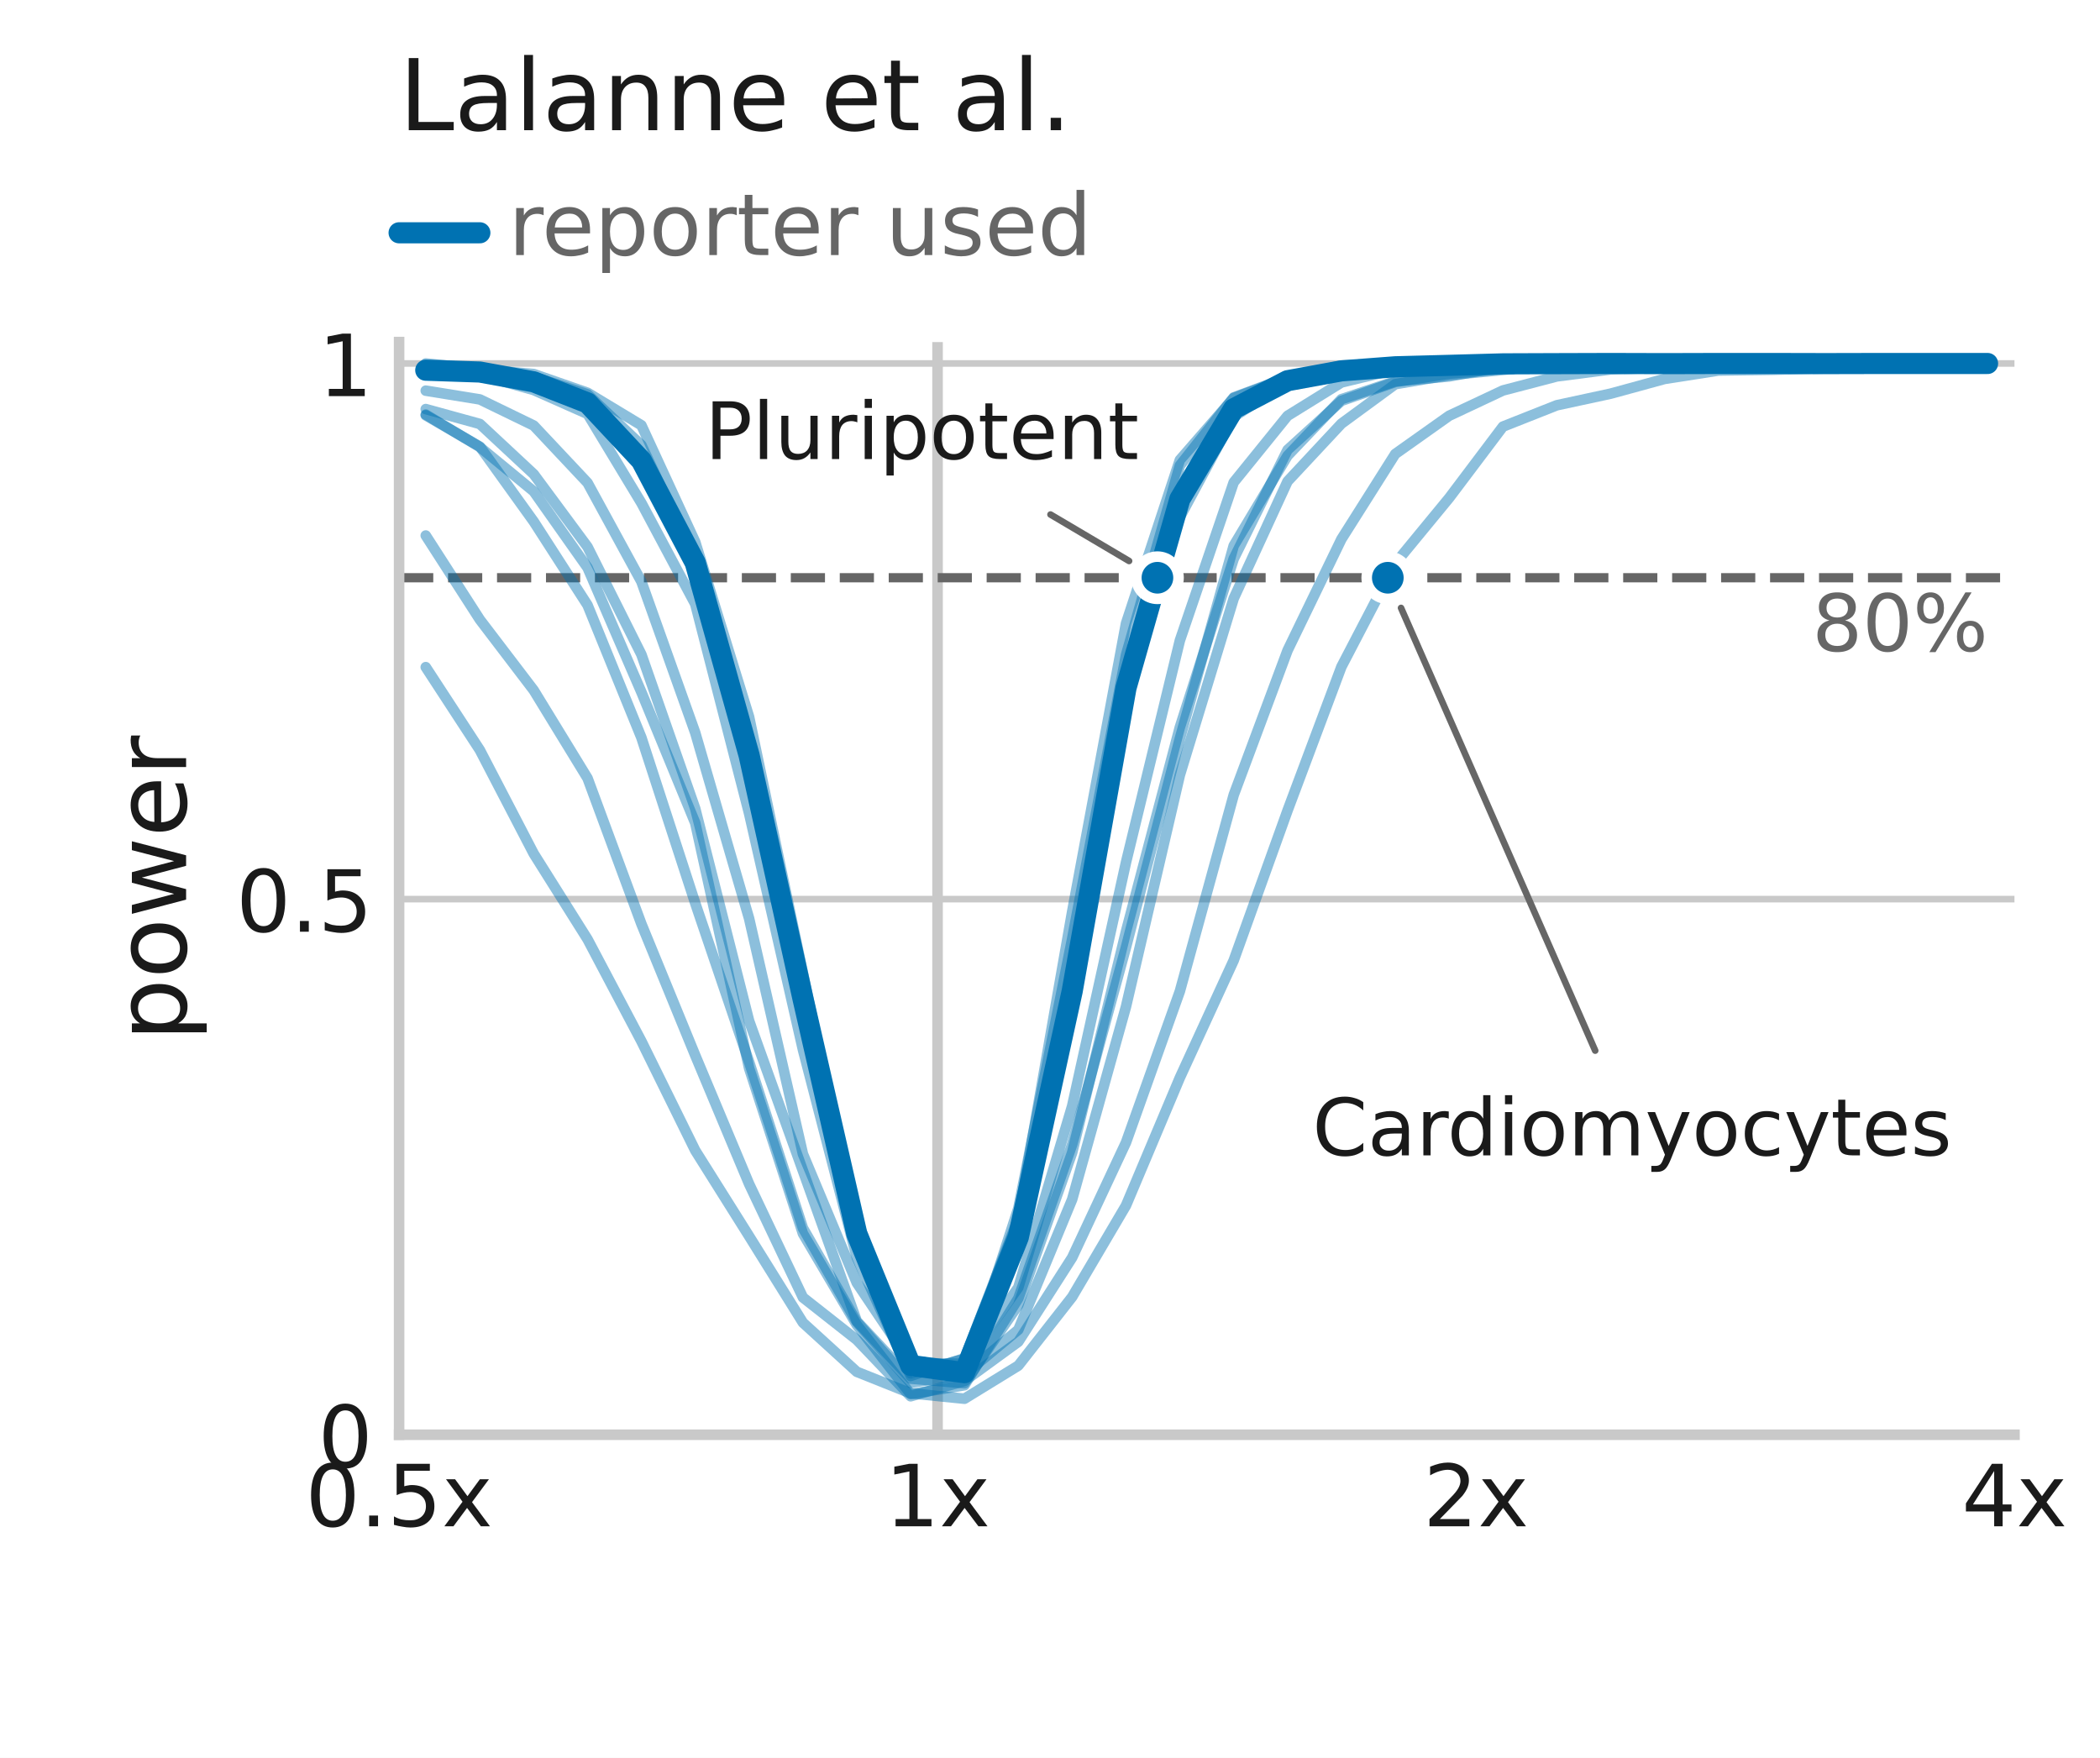
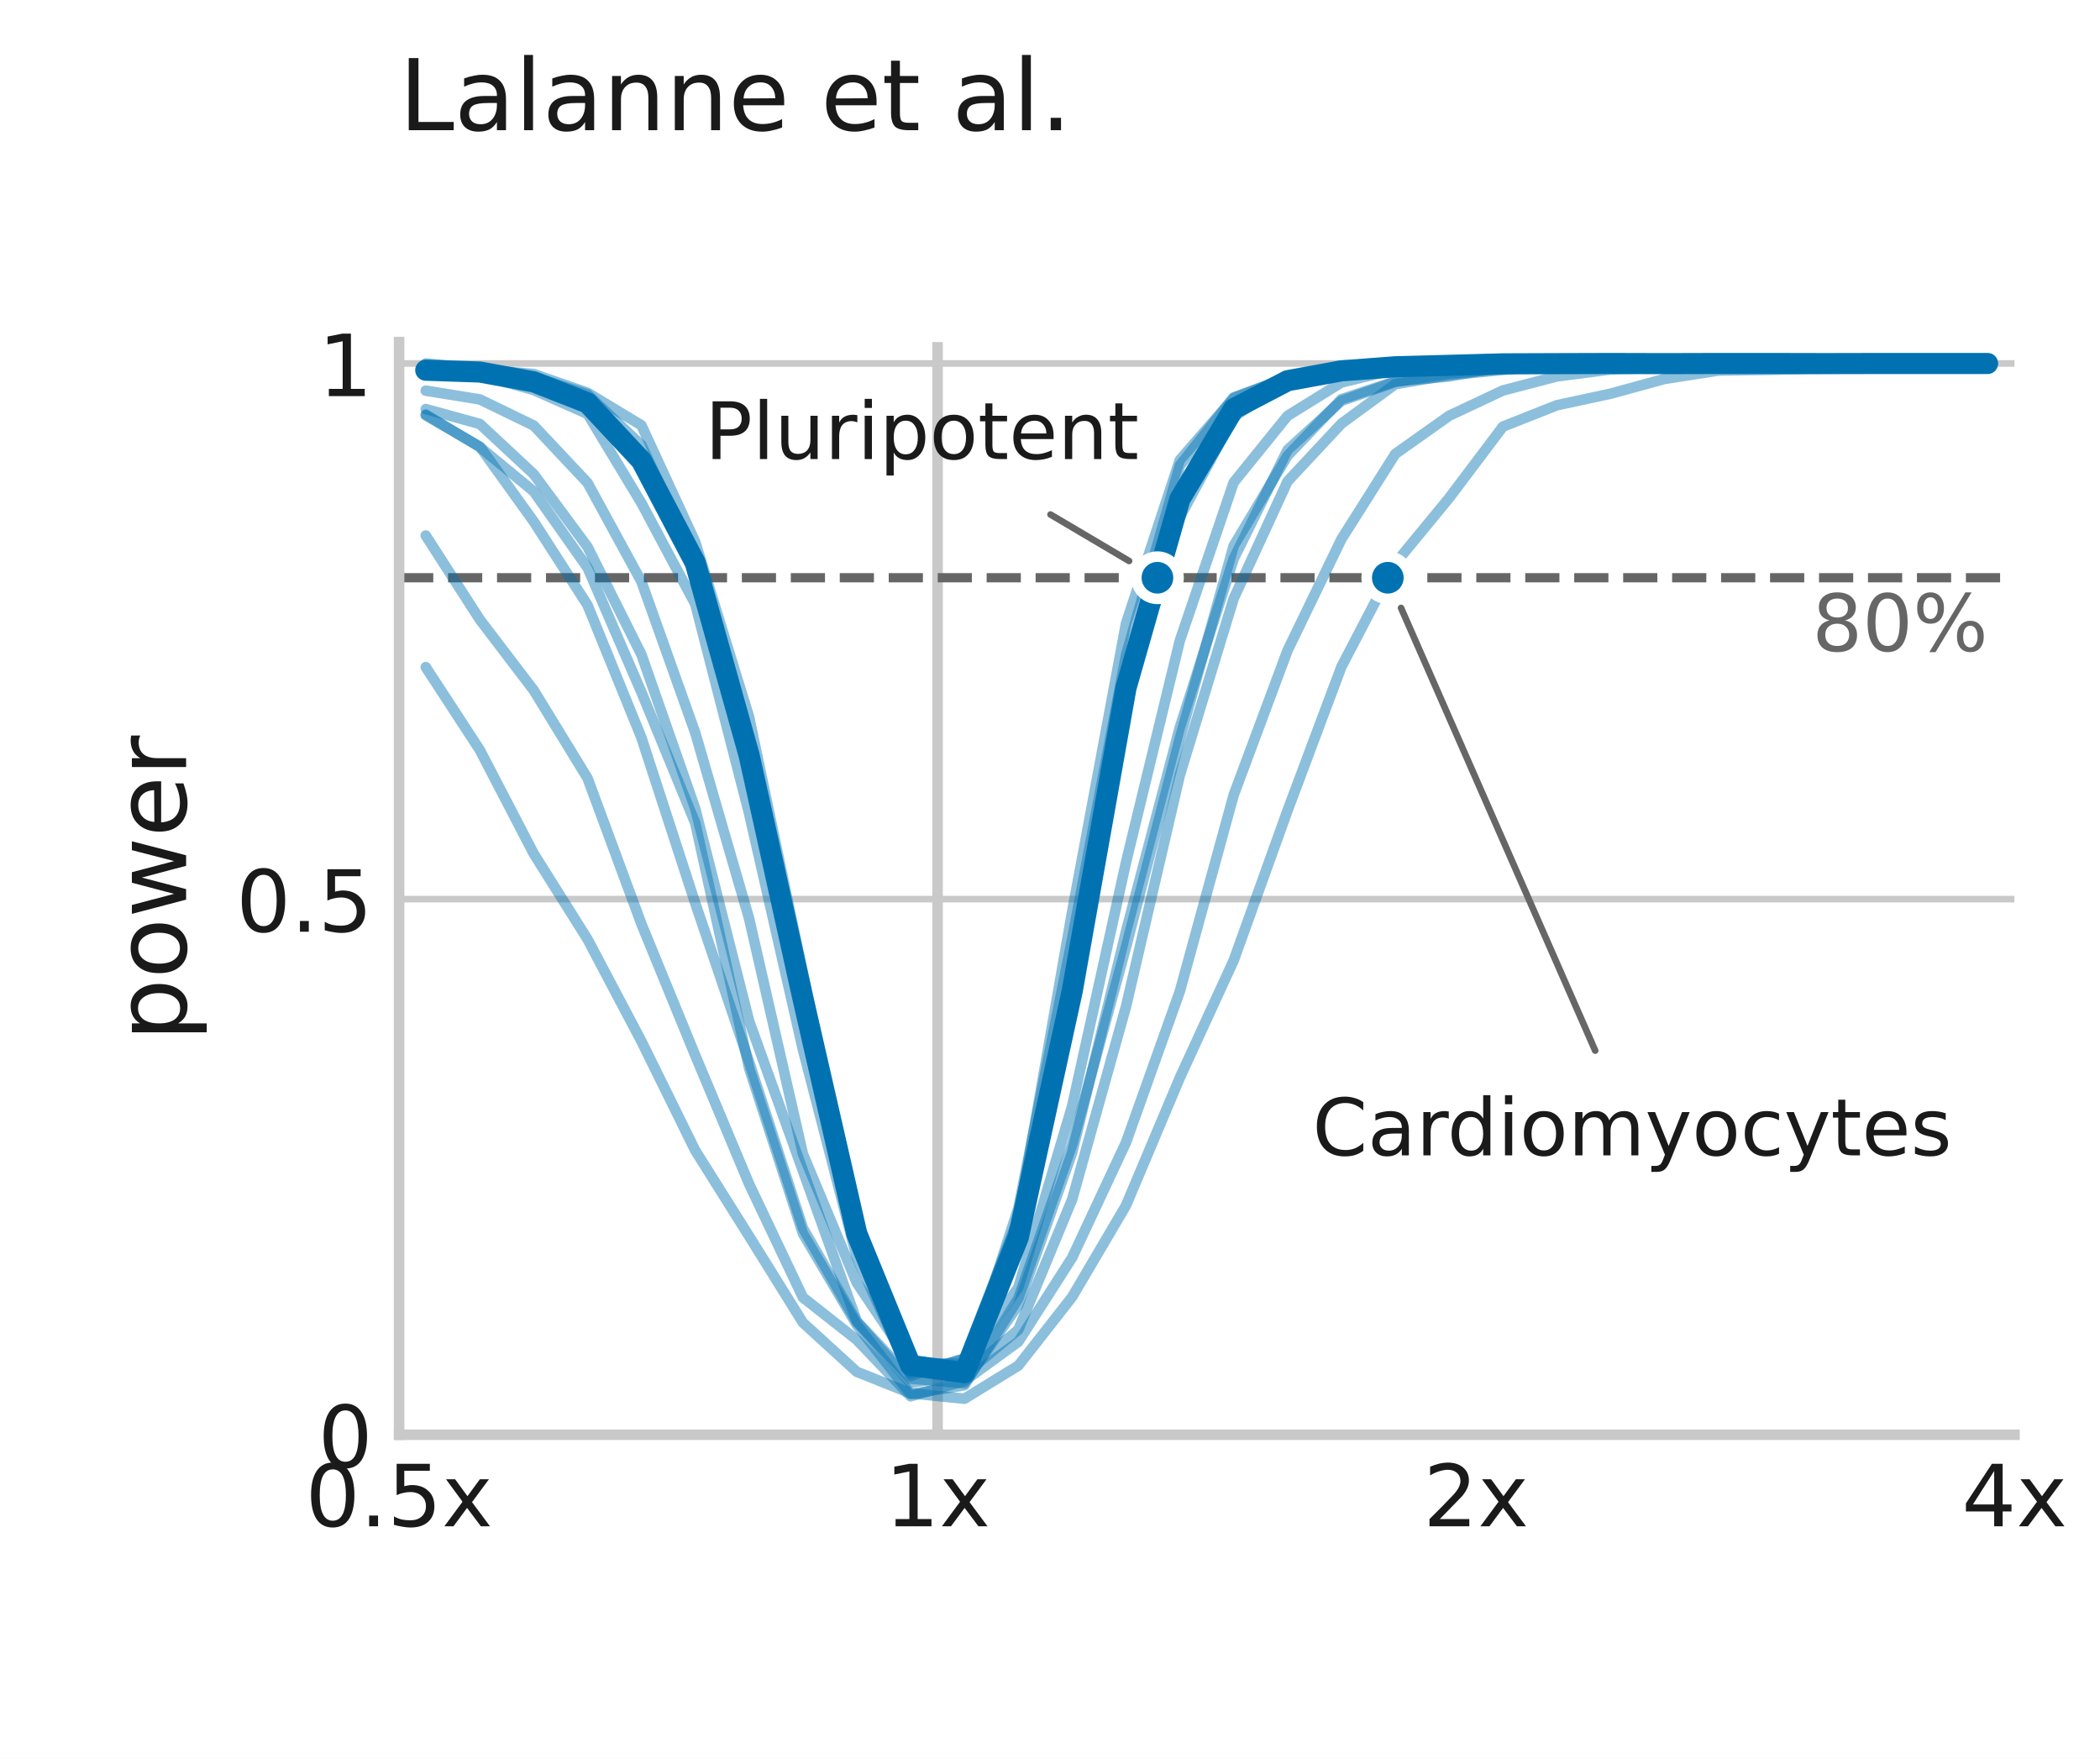
<svg xmlns="http://www.w3.org/2000/svg" xmlns:xlink="http://www.w3.org/1999/xlink" width="159.12pt" height="133.2pt" viewBox="0 0 159.12 133.2" version="1.1">
  <defs>
    <style type="text/css">*{stroke-linejoin: round; stroke-linecap: butt}</style>
  </defs>
  <g id="figure_1">
    <g id="patch_1">
      <path d="M 0 133.2  L 159.12 133.2  L 159.12 0  L 0 0  z " style="fill: #ffffff" />
    </g>
    <g id="axes_1">
      <g id="patch_2">
        <path d="M 30.24 108.72  L 152.64 108.72  L 152.64 25.92  L 30.24 25.92  z " style="fill: #ffffff" />
      </g>
      <g id="matplotlib.axis_1">
        <g id="xtick_1">
          <g id="line2d_1" />
          <g id="text_1">
            <text style="font-size: 6.5px; font-family: 'DejaVu Sans', 'Bitstream Vera Sans', 'Computer Modern Sans Serif', 'Lucida Grande', 'Verdana', 'Geneva', 'Lucid', 'Arial', 'Helvetica', 'Avant Garde', sans-serif; text-anchor: middle; fill: #1a1a1a" x="30.24" y="115.658" transform="rotate(-0 30.24 115.6585)">0.5x</text>
          </g>
        </g>
        <g id="xtick_2">
          <g id="line2d_2" />
          <g id="text_2">
            <text style="font-size: 6.5px; font-family: 'DejaVu Sans', 'Bitstream Vera Sans', 'Computer Modern Sans Serif', 'Lucida Grande', 'Verdana', 'Geneva', 'Lucid', 'Arial', 'Helvetica', 'Avant Garde', sans-serif; text-anchor: middle; fill: #1a1a1a" x="71.04" y="115.658" transform="rotate(-0 71.04 115.6585)">1x</text>
          </g>
        </g>
        <g id="xtick_3">
          <g id="line2d_3" />
          <g id="text_3">
            <text style="font-size: 6.5px; font-family: 'DejaVu Sans', 'Bitstream Vera Sans', 'Computer Modern Sans Serif', 'Lucida Grande', 'Verdana', 'Geneva', 'Lucid', 'Arial', 'Helvetica', 'Avant Garde', sans-serif; text-anchor: middle; fill: #1a1a1a" x="111.84" y="115.658" transform="rotate(-0 111.84 115.6585)">2x</text>
          </g>
        </g>
        <g id="xtick_4">
          <g id="line2d_4" />
          <g id="text_4">
            <text style="font-size: 6.5px; font-family: 'DejaVu Sans', 'Bitstream Vera Sans', 'Computer Modern Sans Serif', 'Lucida Grande', 'Verdana', 'Geneva', 'Lucid', 'Arial', 'Helvetica', 'Avant Garde', sans-serif; text-anchor: middle; fill: #1a1a1a" x="152.64" y="115.658" transform="rotate(-0 152.64 115.6585)">4x</text>
          </g>
        </g>
      </g>
      <g id="matplotlib.axis_2">
        <g id="ytick_1">
          <g id="line2d_5">
-             <path d="M 30.24 108.72  L 152.64 108.72  " clip-path="url(#p02b69f2398)" style="fill: none; stroke: #c9c9c9; stroke-width: 0.5; stroke-linecap: square" />
+             <path d="M 30.24 108.72  L 152.64 108.72  " clip-path="url(#pc4d79ce837)" style="fill: none; stroke: #c9c9c9; stroke-width: 0.5; stroke-linecap: square" />
          </g>
          <g id="line2d_6" />
          <g id="text_5">
            <text style="font-size: 6.5px; font-family: 'DejaVu Sans', 'Bitstream Vera Sans', 'Computer Modern Sans Serif', 'Lucida Grande', 'Verdana', 'Geneva', 'Lucid', 'Arial', 'Helvetica', 'Avant Garde', sans-serif; text-anchor: end; fill: #1a1a1a" x="28.24" y="111.189" transform="rotate(-0 28.24 111.1892)">0</text>
          </g>
        </g>
        <g id="ytick_2">
          <g id="line2d_7">
-             <path d="M 30.24 68.132  L 152.64 68.132  " clip-path="url(#p02b69f2398)" style="fill: none; stroke: #c9c9c9; stroke-width: 0.5; stroke-linecap: square" />
+             <path d="M 30.24 68.132  L 152.64 68.132  " clip-path="url(#pc4d79ce837)" style="fill: none; stroke: #c9c9c9; stroke-width: 0.5; stroke-linecap: square" />
          </g>
          <g id="line2d_8" />
          <g id="text_6">
            <text style="font-size: 6.5px; font-family: 'DejaVu Sans', 'Bitstream Vera Sans', 'Computer Modern Sans Serif', 'Lucida Grande', 'Verdana', 'Geneva', 'Lucid', 'Arial', 'Helvetica', 'Avant Garde', sans-serif; text-anchor: end; fill: #1a1a1a" x="28.24" y="70.601" transform="rotate(-0 28.24 70.601)">0.5</text>
          </g>
        </g>
        <g id="ytick_3">
          <g id="line2d_9">
-             <path d="M 30.24 27.544  L 152.64 27.544  " clip-path="url(#p02b69f2398)" style="fill: none; stroke: #c9c9c9; stroke-width: 0.5; stroke-linecap: square" />
+             <path d="M 30.24 27.544  L 152.64 27.544  " clip-path="url(#pc4d79ce837)" style="fill: none; stroke: #c9c9c9; stroke-width: 0.5; stroke-linecap: square" />
          </g>
          <g id="line2d_10" />
          <g id="text_7">
            <text style="font-size: 6.5px; font-family: 'DejaVu Sans', 'Bitstream Vera Sans', 'Computer Modern Sans Serif', 'Lucida Grande', 'Verdana', 'Geneva', 'Lucid', 'Arial', 'Helvetica', 'Avant Garde', sans-serif; text-anchor: end; fill: #1a1a1a" x="28.24" y="30.013" transform="rotate(-0 28.24 30.01277)">1</text>
          </g>
        </g>
        <g id="text_8">
          <text style="font-size: 7.5px; font-family: 'DejaVu Sans', 'Bitstream Vera Sans', 'Computer Modern Sans Serif', 'Lucida Grande', 'Verdana', 'Geneva', 'Lucid', 'Arial', 'Helvetica', 'Avant Garde', sans-serif; text-anchor: middle; fill: #1a1a1a" x="14.101" y="67.32" transform="rotate(-90 14.10121 67.32)">power</text>
        </g>
      </g>
      <g id="line2d_11">
-         <path d="M 71.04 108.72  L 71.04 25.92  " clip-path="url(#p02b69f2398)" style="fill: none; stroke: #c9c9c9; stroke-width: 0.8; stroke-linecap: square" />
+         <path d="M 71.04 108.72  L 71.04 25.92  " clip-path="url(#pc4d79ce837)" style="fill: none; stroke: #c9c9c9; stroke-width: 0.8; stroke-linecap: square" />
      </g>
      <g id="line2d_12">
-         <path d="M 30.24 43.779  L 152.64 43.779  " clip-path="url(#p02b69f2398)" style="fill: none; stroke-dasharray: 2.59,1.12; stroke-dashoffset: 0; stroke: #666666; stroke-width: 0.7" />
+         <path d="M 30.24 43.779  L 152.64 43.779  " clip-path="url(#pc4d79ce837)" style="fill: none; stroke-dasharray: 2.59,1.12; stroke-dashoffset: 0; stroke: #666666; stroke-width: 0.7" />
      </g>
      <g id="patch_3">
        <path d="M 30.24 108.72  L 30.24 25.92  " style="fill: none; stroke: #c9c9c9; stroke-width: 0.8; stroke-linejoin: miter; stroke-linecap: square" />
      </g>
      <g id="patch_4">
        <path d="M 30.24 108.72  L 152.64 108.72  " style="fill: none; stroke: #c9c9c9; stroke-width: 0.8; stroke-linejoin: miter; stroke-linecap: square" />
      </g>
      <g id="line2d_13">
-         <path d="M 32.26 50.554  L 36.36 56.838  L 40.44 64.686  L 44.52 71.176  L 48.6 78.9  L 52.68 87.179  L 56.76 93.673  L 60.84 100.228  L 64.92 103.95  L 69 105.58  L 73.08 105.99  L 77.16 103.483  L 81.24 98.274  L 85.32 91.345  L 89.4 81.661  L 93.48 72.774  L 97.56 61.417  L 101.64 50.528  L 105.72 42.696  L 109.8 37.738  L 113.88 32.325  L 117.96 30.711  L 122.04 29.83  L 126.12 28.714  L 130.2 28.078  L 134.28 28.02  L 138.36 27.919  L 142.44 27.675  L 146.52 27.626  L 150.6 27.623  " clip-path="url(#p02b69f2398)" style="fill: none; stroke: #0072b2; stroke-opacity: 0.45; stroke-width: 0.8; stroke-linecap: round" />
+         <path d="M 32.26 50.554  L 36.36 56.838  L 40.44 64.686  L 44.52 71.176  L 48.6 78.9  L 52.68 87.179  L 56.76 93.673  L 60.84 100.228  L 64.92 103.95  L 69 105.58  L 73.08 105.99  L 77.16 103.483  L 81.24 98.274  L 85.32 91.345  L 89.4 81.661  L 93.48 72.774  L 97.56 61.417  L 101.64 50.528  L 105.72 42.696  L 109.8 37.738  L 113.88 32.325  L 117.96 30.711  L 122.04 29.83  L 126.12 28.714  L 130.2 28.078  L 134.28 28.02  L 138.36 27.919  L 142.44 27.675  L 146.52 27.626  L 150.6 27.623  " clip-path="url(#pc4d79ce837)" style="fill: none; stroke: #0072b2; stroke-opacity: 0.45; stroke-width: 0.8; stroke-linecap: round" />
      </g>
      <g id="line2d_14">
-         <path d="M 32.26 31.471  L 36.36 33.845  L 40.44 39.52  L 44.52 45.855  L 48.6 55.893  L 52.68 68.444  L 56.76 80.468  L 60.84 93.063  L 64.92 100.182  L 69 104.782  L 73.08 104.151  L 77.16 100.761  L 81.24 90.884  L 85.32 76.273  L 89.4 58.73  L 93.48 45.347  L 97.56 36.476  L 101.64 32.103  L 105.72 29.112  L 109.8 28.422  L 113.88 28.031  L 117.96 27.627  L 122.04 27.596  L 126.12 27.556  L 130.2 27.555  L 134.28 27.554  L 138.36 27.544  L 142.44 27.544  L 146.52 27.544  L 150.6 27.544  " clip-path="url(#p02b69f2398)" style="fill: none; stroke: #0072b2; stroke-opacity: 0.45; stroke-width: 0.8; stroke-linecap: round" />
+         <path d="M 32.26 31.471  L 36.36 33.845  L 40.44 39.52  L 44.52 45.855  L 48.6 55.893  L 52.68 68.444  L 56.76 80.468  L 60.84 93.063  L 64.92 100.182  L 69 104.782  L 73.08 104.151  L 77.16 100.761  L 81.24 90.884  L 85.32 76.273  L 89.4 58.73  L 93.48 45.347  L 97.56 36.476  L 101.64 32.103  L 105.72 29.112  L 109.8 28.422  L 113.88 28.031  L 117.96 27.627  L 122.04 27.596  L 126.12 27.556  L 130.2 27.555  L 134.28 27.554  L 138.36 27.544  L 142.44 27.544  L 146.52 27.544  L 150.6 27.544  " clip-path="url(#pc4d79ce837)" style="fill: none; stroke: #0072b2; stroke-opacity: 0.45; stroke-width: 0.8; stroke-linecap: round" />
      </g>
      <g id="line2d_15">
-         <path d="M 32.26 29.603  L 36.36 30.267  L 40.44 32.246  L 44.52 36.587  L 48.6 44.07  L 52.68 55.527  L 56.76 69.602  L 60.84 87.449  L 64.92 97.206  L 69 103.285  L 73.08 103.34  L 77.16 97.56  L 81.24 83.808  L 85.32 65.341  L 89.4 48.534  L 93.48 36.55  L 97.56 31.509  L 101.64 28.983  L 105.72 27.996  L 109.8 27.718  L 113.88 27.592  L 117.96 27.573  L 122.04 27.544  L 126.12 27.544  L 130.2 27.544  L 134.28 27.544  L 138.36 27.544  L 142.44 27.544  L 146.52 27.544  L 150.6 27.544  " clip-path="url(#p02b69f2398)" style="fill: none; stroke: #0072b2; stroke-opacity: 0.45; stroke-width: 0.8; stroke-linecap: round" />
+         <path d="M 32.26 29.603  L 36.36 30.267  L 40.44 32.246  L 44.52 36.587  L 48.6 44.07  L 52.68 55.527  L 56.76 69.602  L 60.84 87.449  L 64.92 97.206  L 69 103.285  L 73.08 103.34  L 77.16 97.56  L 81.24 83.808  L 85.32 65.341  L 89.4 48.534  L 93.48 36.55  L 97.56 31.509  L 101.64 28.983  L 105.72 27.996  L 109.8 27.718  L 113.88 27.592  L 117.96 27.573  L 122.04 27.544  L 126.12 27.544  L 130.2 27.544  L 134.28 27.544  L 138.36 27.544  L 142.44 27.544  L 146.52 27.544  L 150.6 27.544  " clip-path="url(#pc4d79ce837)" style="fill: none; stroke: #0072b2; stroke-opacity: 0.45; stroke-width: 0.8; stroke-linecap: round" />
      </g>
      <g id="line2d_16">
-         <path d="M 32.26 30.998  L 36.36 32.127  L 40.44 35.928  L 44.52 41.442  L 48.6 49.598  L 52.68 61.279  L 56.76 77.36  L 60.84 88.722  L 64.92 100.112  L 69 104.468  L 73.08 104.817  L 77.16 98.875  L 81.24 87.339  L 85.32 70.578  L 89.4 55.102  L 93.48 42.342  L 97.56 34.091  L 101.64 30.376  L 105.72 28.945  L 109.8 28.31  L 113.88 27.959  L 117.96 27.804  L 122.04 27.854  L 126.12 27.618  L 130.2 27.601  L 134.28 27.544  L 138.36 27.544  L 142.44 27.544  L 146.52 27.554  L 150.6 27.544  " clip-path="url(#p02b69f2398)" style="fill: none; stroke: #0072b2; stroke-opacity: 0.45; stroke-width: 0.8; stroke-linecap: round" />
+         <path d="M 32.26 30.998  L 36.36 32.127  L 40.44 35.928  L 44.52 41.442  L 48.6 49.598  L 52.68 61.279  L 56.76 77.36  L 60.84 88.722  L 64.92 100.112  L 69 104.468  L 73.08 104.817  L 77.16 98.875  L 81.24 87.339  L 85.32 70.578  L 89.4 55.102  L 93.48 42.342  L 97.56 34.091  L 101.64 30.376  L 105.72 28.945  L 109.8 28.31  L 113.88 27.959  L 117.96 27.804  L 122.04 27.854  L 126.12 27.618  L 130.2 27.601  L 134.28 27.544  L 138.36 27.544  L 142.44 27.544  L 146.52 27.554  L 150.6 27.544  " clip-path="url(#pc4d79ce837)" style="fill: none; stroke: #0072b2; stroke-opacity: 0.45; stroke-width: 0.8; stroke-linecap: round" />
      </g>
      <g id="line2d_17">
-         <path d="M 32.26 40.581  L 36.36 46.953  L 40.44 52.305  L 44.52 58.973  L 48.6 70.013  L 52.68 79.974  L 56.76 89.715  L 60.84 98.317  L 64.92 101.529  L 69 105.804  L 73.08 104.646  L 77.16 101.673  L 81.24 95.291  L 85.32 86.568  L 89.4 75.114  L 93.48 60.238  L 97.56 49.288  L 101.64 40.856  L 105.72 34.399  L 109.8 31.506  L 113.88 29.588  L 117.96 28.522  L 122.04 27.995  L 126.12 27.852  L 130.2 27.623  L 134.28 27.613  L 138.36 27.564  L 142.44 27.563  L 146.52 27.544  L 150.6 27.544  " clip-path="url(#p02b69f2398)" style="fill: none; stroke: #0072b2; stroke-opacity: 0.45; stroke-width: 0.8; stroke-linecap: round" />
+         <path d="M 32.26 40.581  L 36.36 46.953  L 40.44 52.305  L 44.52 58.973  L 48.6 70.013  L 52.68 79.974  L 56.76 89.715  L 60.84 98.317  L 64.92 101.529  L 69 105.804  L 73.08 104.646  L 77.16 101.673  L 81.24 95.291  L 85.32 86.568  L 89.4 75.114  L 93.48 60.238  L 97.56 49.288  L 101.64 40.856  L 105.72 34.399  L 109.8 31.506  L 113.88 29.588  L 117.96 28.522  L 122.04 27.995  L 126.12 27.852  L 130.2 27.623  L 134.28 27.613  L 138.36 27.564  L 142.44 27.563  L 146.52 27.544  L 150.6 27.544  " clip-path="url(#pc4d79ce837)" style="fill: none; stroke: #0072b2; stroke-opacity: 0.45; stroke-width: 0.8; stroke-linecap: round" />
      </g>
      <g id="line2d_18">
-         <path d="M 32.26 27.544  L 36.36 27.949  L 40.44 28.551  L 44.52 29.884  L 48.6 33.735  L 52.68 42.418  L 56.76 56.468  L 60.84 74.565  L 64.92 92.364  L 69 103.287  L 73.08 104.11  L 77.16 91.56  L 81.24 71.14  L 85.32 49.642  L 89.4 35.279  L 93.48 30.116  L 97.56 28.591  L 101.64 27.7  L 105.72 27.6  L 109.8 27.579  L 113.88 27.559  L 117.96 27.544  L 122.04 27.544  L 126.12 27.544  L 130.2 27.544  L 134.28 27.544  L 138.36 27.544  L 142.44 27.544  L 146.52 27.544  L 150.6 27.544  " clip-path="url(#p02b69f2398)" style="fill: none; stroke: #0072b2; stroke-opacity: 0.45; stroke-width: 0.8; stroke-linecap: round" />
+         <path d="M 32.26 27.544  L 36.36 27.949  L 40.44 28.551  L 44.52 29.884  L 48.6 33.735  L 52.68 42.418  L 56.76 56.468  L 60.84 74.565  L 64.92 92.364  L 69 103.287  L 73.08 104.11  L 77.16 91.56  L 81.24 71.14  L 85.32 49.642  L 89.4 35.279  L 93.48 30.116  L 97.56 28.591  L 101.64 27.7  L 105.72 27.6  L 109.8 27.579  L 113.88 27.559  L 117.96 27.544  L 122.04 27.544  L 126.12 27.544  L 130.2 27.544  L 134.28 27.544  L 138.36 27.544  L 142.44 27.544  L 146.52 27.544  L 150.6 27.544  " clip-path="url(#pc4d79ce837)" style="fill: none; stroke: #0072b2; stroke-opacity: 0.45; stroke-width: 0.8; stroke-linecap: round" />
      </g>
      <g id="line2d_19">
-         <path d="M 32.26 27.74  L 36.36 27.987  L 40.44 28.344  L 44.52 29.763  L 48.6 32.226  L 52.68 41.073  L 56.76 54.329  L 60.84 73.735  L 64.92 93.096  L 69 104.071  L 73.08 102.973  L 77.16 92.321  L 81.24 69.084  L 85.32 47.241  L 89.4 34.852  L 93.48 30.159  L 97.56 28.627  L 101.64 27.813  L 105.72 27.634  L 109.8 27.578  L 113.88 27.544  L 117.96 27.544  L 122.04 27.544  L 126.12 27.544  L 130.2 27.544  L 134.28 27.544  L 138.36 27.544  L 142.44 27.544  L 146.52 27.544  L 150.6 27.544  " clip-path="url(#p02b69f2398)" style="fill: none; stroke: #0072b2; stroke-opacity: 0.45; stroke-width: 0.8; stroke-linecap: round" />
+         <path d="M 32.26 27.74  L 36.36 27.987  L 40.44 28.344  L 44.52 29.763  L 48.6 32.226  L 52.68 41.073  L 56.76 54.329  L 60.84 73.735  L 64.92 93.096  L 69 104.071  L 73.08 102.973  L 77.16 92.321  L 81.24 69.084  L 85.32 47.241  L 89.4 34.852  L 93.48 30.159  L 97.56 28.627  L 101.64 27.813  L 105.72 27.634  L 109.8 27.578  L 113.88 27.544  L 117.96 27.544  L 122.04 27.544  L 126.12 27.544  L 130.2 27.544  L 134.28 27.544  L 138.36 27.544  L 142.44 27.544  L 146.52 27.544  L 150.6 27.544  " clip-path="url(#pc4d79ce837)" style="fill: none; stroke: #0072b2; stroke-opacity: 0.45; stroke-width: 0.8; stroke-linecap: round" />
      </g>
      <g id="line2d_20">
-         <path d="M 32.26 31.415  L 36.36 33.879  L 40.44 37.236  L 44.52 43.018  L 48.6 52.451  L 52.68 62.365  L 56.76 80.944  L 60.84 93.482  L 64.92 100.396  L 69 105.64  L 73.08 104.968  L 77.16 98.382  L 81.24 86.718  L 85.32 71.771  L 89.4 55.968  L 93.48 41.35  L 97.56 34.534  L 101.64 30.249  L 105.72 28.893  L 109.8 28.525  L 113.88 27.777  L 117.96 27.639  L 122.04 27.573  L 126.12 27.569  L 130.2 27.544  L 134.28 27.544  L 138.36 27.544  L 142.44 27.544  L 146.52 27.544  L 150.6 27.544  " clip-path="url(#p02b69f2398)" style="fill: none; stroke: #0072b2; stroke-opacity: 0.45; stroke-width: 0.8; stroke-linecap: round" />
+         <path d="M 32.26 31.415  L 36.36 33.879  L 40.44 37.236  L 44.52 43.018  L 48.6 52.451  L 52.68 62.365  L 56.76 80.944  L 60.84 93.482  L 64.92 100.396  L 69 105.64  L 73.08 104.968  L 77.16 98.382  L 81.24 86.718  L 85.32 71.771  L 89.4 55.968  L 93.48 41.35  L 97.56 34.534  L 101.64 30.249  L 105.72 28.893  L 109.8 28.525  L 113.88 27.777  L 117.96 27.639  L 122.04 27.573  L 126.12 27.569  L 130.2 27.544  L 134.28 27.544  L 138.36 27.544  L 142.44 27.544  L 146.52 27.544  L 150.6 27.544  " clip-path="url(#pc4d79ce837)" style="fill: none; stroke: #0072b2; stroke-opacity: 0.45; stroke-width: 0.8; stroke-linecap: round" />
      </g>
      <g id="line2d_21">
-         <path d="M 32.26 28.026  L 36.36 28.406  L 40.44 29.556  L 44.52 31.364  L 48.6 38.117  L 52.68 45.769  L 56.76 61.638  L 60.84 79.544  L 64.92 95.274  L 69 104.264  L 73.08 102.919  L 77.16 92.523  L 81.24 73.464  L 85.32 51.192  L 89.4 39.189  L 93.48 31.588  L 97.56 28.919  L 101.64 28.231  L 105.72 27.887  L 109.8 27.792  L 113.88 27.664  L 117.96 27.601  L 122.04 27.561  L 126.12 27.56  L 130.2 27.544  L 134.28 27.544  L 138.36 27.544  L 142.44 27.544  L 146.52 27.544  L 150.6 27.544  " clip-path="url(#p02b69f2398)" style="fill: none; stroke: #0072b2; stroke-opacity: 0.45; stroke-width: 0.8; stroke-linecap: round" />
+         <path d="M 32.26 28.026  L 36.36 28.406  L 40.44 29.556  L 44.52 31.364  L 48.6 38.117  L 52.68 45.769  L 56.76 61.638  L 60.84 79.544  L 64.92 95.274  L 69 104.264  L 73.08 102.919  L 77.16 92.523  L 81.24 73.464  L 85.32 51.192  L 89.4 39.189  L 93.48 31.588  L 97.56 28.919  L 101.64 28.231  L 105.72 27.887  L 109.8 27.792  L 113.88 27.664  L 117.96 27.601  L 122.04 27.561  L 126.12 27.56  L 130.2 27.544  L 134.28 27.544  L 138.36 27.544  L 142.44 27.544  L 146.52 27.544  L 150.6 27.544  " clip-path="url(#pc4d79ce837)" style="fill: none; stroke: #0072b2; stroke-opacity: 0.45; stroke-width: 0.8; stroke-linecap: round" />
      </g>
      <g id="text_9">
        <text style="font-size: 6px; font-family: 'DejaVu Sans', 'Bitstream Vera Sans', 'Computer Modern Sans Serif', 'Lucida Grande', 'Verdana', 'Geneva', 'Lucid', 'Arial', 'Helvetica', 'Avant Garde', sans-serif; text-anchor: end; fill: #666666" x="150.64" y="49.337" transform="rotate(-0 150.64 49.33742)">80%</text>
      </g>
      <g id="line2d_22">
-         <path d="M 32.26 28.053  L 36.36 28.191  L 40.44 28.934  L 44.52 30.534  L 48.6 34.9  L 52.68 42.648  L 56.76 57.232  L 60.84 75.66  L 64.92 93.486  L 69 103.466  L 73.08 104.017  L 77.16 93.751  L 81.24 75.114  L 85.32 52.125  L 89.4 37.819  L 93.48 30.978  L 97.56 28.849  L 101.64 28.102  L 105.72 27.793  L 109.8 27.685  L 113.88 27.571  L 117.96 27.556  L 122.04 27.544  L 126.12 27.555  L 130.2 27.544  L 134.28 27.544  L 138.36 27.553  L 142.44 27.544  L 146.52 27.544  L 150.6 27.544  " clip-path="url(#p02b69f2398)" style="fill: none; stroke: #0072b2; stroke-width: 1.6; stroke-linecap: round" />
+         <path d="M 32.26 28.053  L 36.36 28.191  L 40.44 28.934  L 44.52 30.534  L 48.6 34.9  L 52.68 42.648  L 56.76 57.232  L 60.84 75.66  L 64.92 93.486  L 69 103.466  L 73.08 104.017  L 77.16 93.751  L 81.24 75.114  L 85.32 52.125  L 89.4 37.819  L 93.48 30.978  L 97.56 28.849  L 101.64 28.102  L 105.72 27.793  L 109.8 27.685  L 113.88 27.571  L 117.96 27.556  L 122.04 27.544  L 126.12 27.555  L 130.2 27.544  L 134.28 27.544  L 138.36 27.553  L 142.44 27.544  L 146.52 27.544  L 150.6 27.544  " clip-path="url(#pc4d79ce837)" style="fill: none; stroke: #0072b2; stroke-width: 1.6; stroke-linecap: round" />
      </g>
      <g id="patch_5">
        <path d="M 79.598 38.989  Q 82.575 40.749 85.552 42.509  " style="fill: none; stroke: #666666; stroke-width: 0.5; stroke-linecap: round" />
      </g>
      <g id="text_10">
        <text style="font-size: 6px; font-family: 'DejaVu Sans', 'Bitstream Vera Sans', 'Computer Modern Sans Serif', 'Lucida Grande', 'Verdana', 'Geneva', 'Lucid', 'Arial', 'Helvetica', 'Avant Garde', sans-serif; text-anchor: middle; fill: #1a1a1a" x="69.851" y="34.785" transform="rotate(-0 69.85083 34.78471)">Pluripotent</text>
      </g>
      <g id="line2d_23">
-         <path d="M 87.7 43.779  " clip-path="url(#p02b69f2398)" style="fill: none; stroke: #0072b2; stroke-width: 1.5; stroke-linecap: square" />
+         <path d="M 87.7 43.779  " clip-path="url(#pc4d79ce837)" style="fill: none; stroke: #0072b2; stroke-width: 1.5; stroke-linecap: square" />
        <defs>
-           <path id="m76c2ed5d30" d="M 0 1.6  C 0.424 1.6 0.831 1.431 1.131 1.131  C 1.431 0.831 1.6 0.424 1.6 0  C 1.6 -0.424 1.431 -0.831 1.131 -1.131  C 0.831 -1.431 0.424 -1.6 0 -1.6  C -0.424 -1.6 -0.831 -1.431 -1.131 -1.131  C -1.431 -0.831 -1.6 -0.424 -1.6 0  C -1.6 0.424 -1.431 0.831 -1.131 1.131  C -0.831 1.431 -0.424 1.6 0 1.6  z " style="stroke: #ffffff; stroke-width: 0.8" />
+           <path id="m5d2f3c56b1" d="M 0 1.6  C 0.424 1.6 0.831 1.431 1.131 1.131  C 1.431 0.831 1.6 0.424 1.6 0  C 1.6 -0.424 1.431 -0.831 1.131 -1.131  C 0.831 -1.431 0.424 -1.6 0 -1.6  C -0.424 -1.6 -0.831 -1.431 -1.131 -1.131  C -1.431 -0.831 -1.6 -0.424 -1.6 0  C -1.6 0.424 -1.431 0.831 -1.131 1.131  C -0.831 1.431 -0.424 1.6 0 1.6  z " style="stroke: #ffffff; stroke-width: 0.8" />
        </defs>
-         <g clip-path="url(#p02b69f2398)">
-           <use xlink:href="#m76c2ed5d30" x="87.7" y="43.779" style="fill: #0072b2; stroke: #ffffff; stroke-width: 0.8" />
+         <g clip-path="url(#pc4d79ce837)">
+           <use xlink:href="#m5d2f3c56b1" x="87.7" y="43.779" style="fill: #0072b2; stroke: #ffffff; stroke-width: 0.8" />
        </g>
      </g>
      <g id="patch_6">
        <path d="M 120.871 79.613  Q 113.515 62.84 106.159 46.067  " style="fill: none; stroke: #666666; stroke-width: 0.5; stroke-linecap: round" />
      </g>
      <g id="text_11">
        <text style="font-size: 6px; font-family: 'DejaVu Sans', 'Bitstream Vera Sans', 'Computer Modern Sans Serif', 'Lucida Grande', 'Verdana', 'Geneva', 'Lucid', 'Arial', 'Helvetica', 'Avant Garde', sans-serif; text-anchor: start; fill: #1a1a1a" x="99.437" y="87.549" transform="rotate(-0 99.43655 87.54942)">Cardiomyocytes</text>
      </g>
      <g id="line2d_24">
-         <path d="M 105.156 43.779  " clip-path="url(#p02b69f2398)" style="fill: none; stroke: #0072b2; stroke-width: 1.5; stroke-linecap: square" />
-         <g clip-path="url(#p02b69f2398)">
-           <use xlink:href="#m76c2ed5d30" x="105.156" y="43.779" style="fill: #0072b2; stroke: #ffffff; stroke-width: 0.8" />
+         <path d="M 105.156 43.779  " clip-path="url(#pc4d79ce837)" style="fill: none; stroke: #0072b2; stroke-width: 1.5; stroke-linecap: square" />
+         <g clip-path="url(#pc4d79ce837)">
+           <use xlink:href="#m5d2f3c56b1" x="105.156" y="43.779" style="fill: #0072b2; stroke: #ffffff; stroke-width: 0.8" />
        </g>
      </g>
-     </g>
-     <g id="line2d_25">
-       <path d="M 30.24 17.64  L 36.36 17.64  " style="fill: none; stroke: #0072b2; stroke-width: 1.6; stroke-linecap: round" />
    </g>
    <g id="text_12">
      <text style="font-size: 7.5px; font-family: 'DejaVu Sans', 'Bitstream Vera Sans', 'Computer Modern Sans Serif', 'Lucida Grande', 'Verdana', 'Geneva', 'Lucid', 'Arial', 'Helvetica', 'Avant Garde', sans-serif; text-anchor: start; fill: #1a1a1a" x="30.24" y="9.869" transform="rotate(-0 30.24 9.868535)">Lalanne et al.</text>
    </g>
-     <g id="text_13">
-       <text style="font-size: 6.5px; font-family: 'DejaVu Sans', 'Bitstream Vera Sans', 'Computer Modern Sans Serif', 'Lucida Grande', 'Verdana', 'Geneva', 'Lucid', 'Arial', 'Helvetica', 'Avant Garde', sans-serif; text-anchor: start; fill: #666666" x="38.52" y="19.329" transform="rotate(-0 38.52 19.32873)">reporter used</text>
-     </g>
  </g>
  <defs>
-     <clipPath id="p02b69f2398">
+     <clipPath id="pc4d79ce837">
      <rect x="30.24" y="25.92" width="122.4" height="82.8" />
    </clipPath>
  </defs>
</svg>
